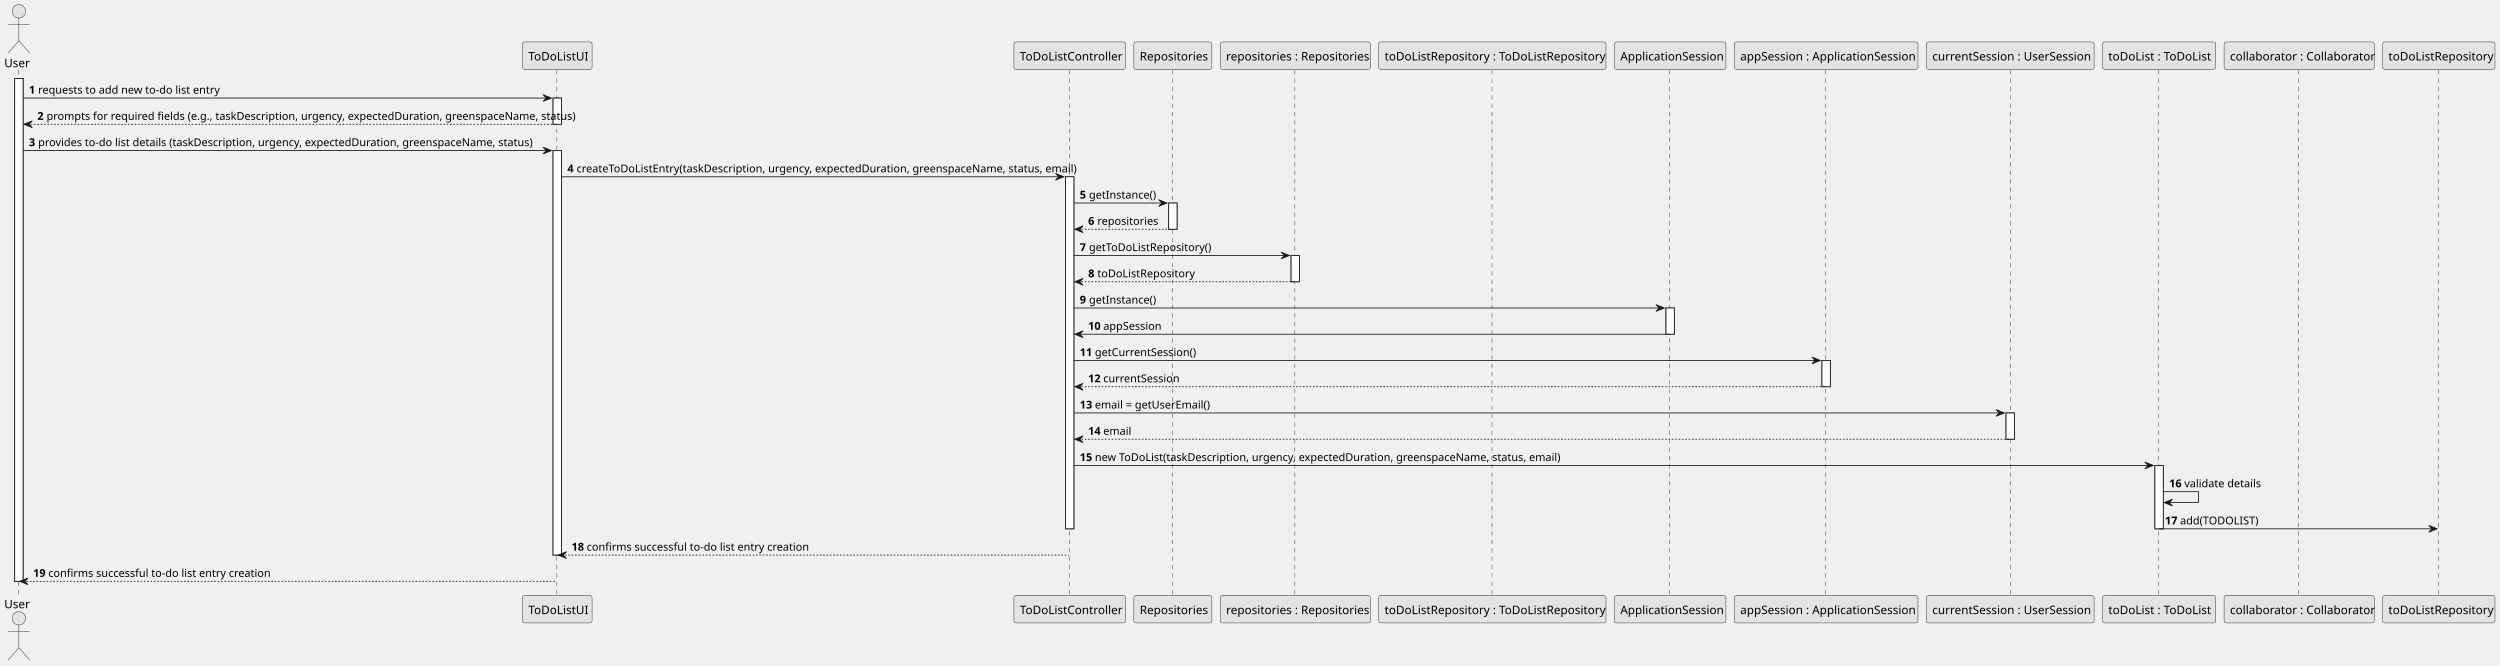
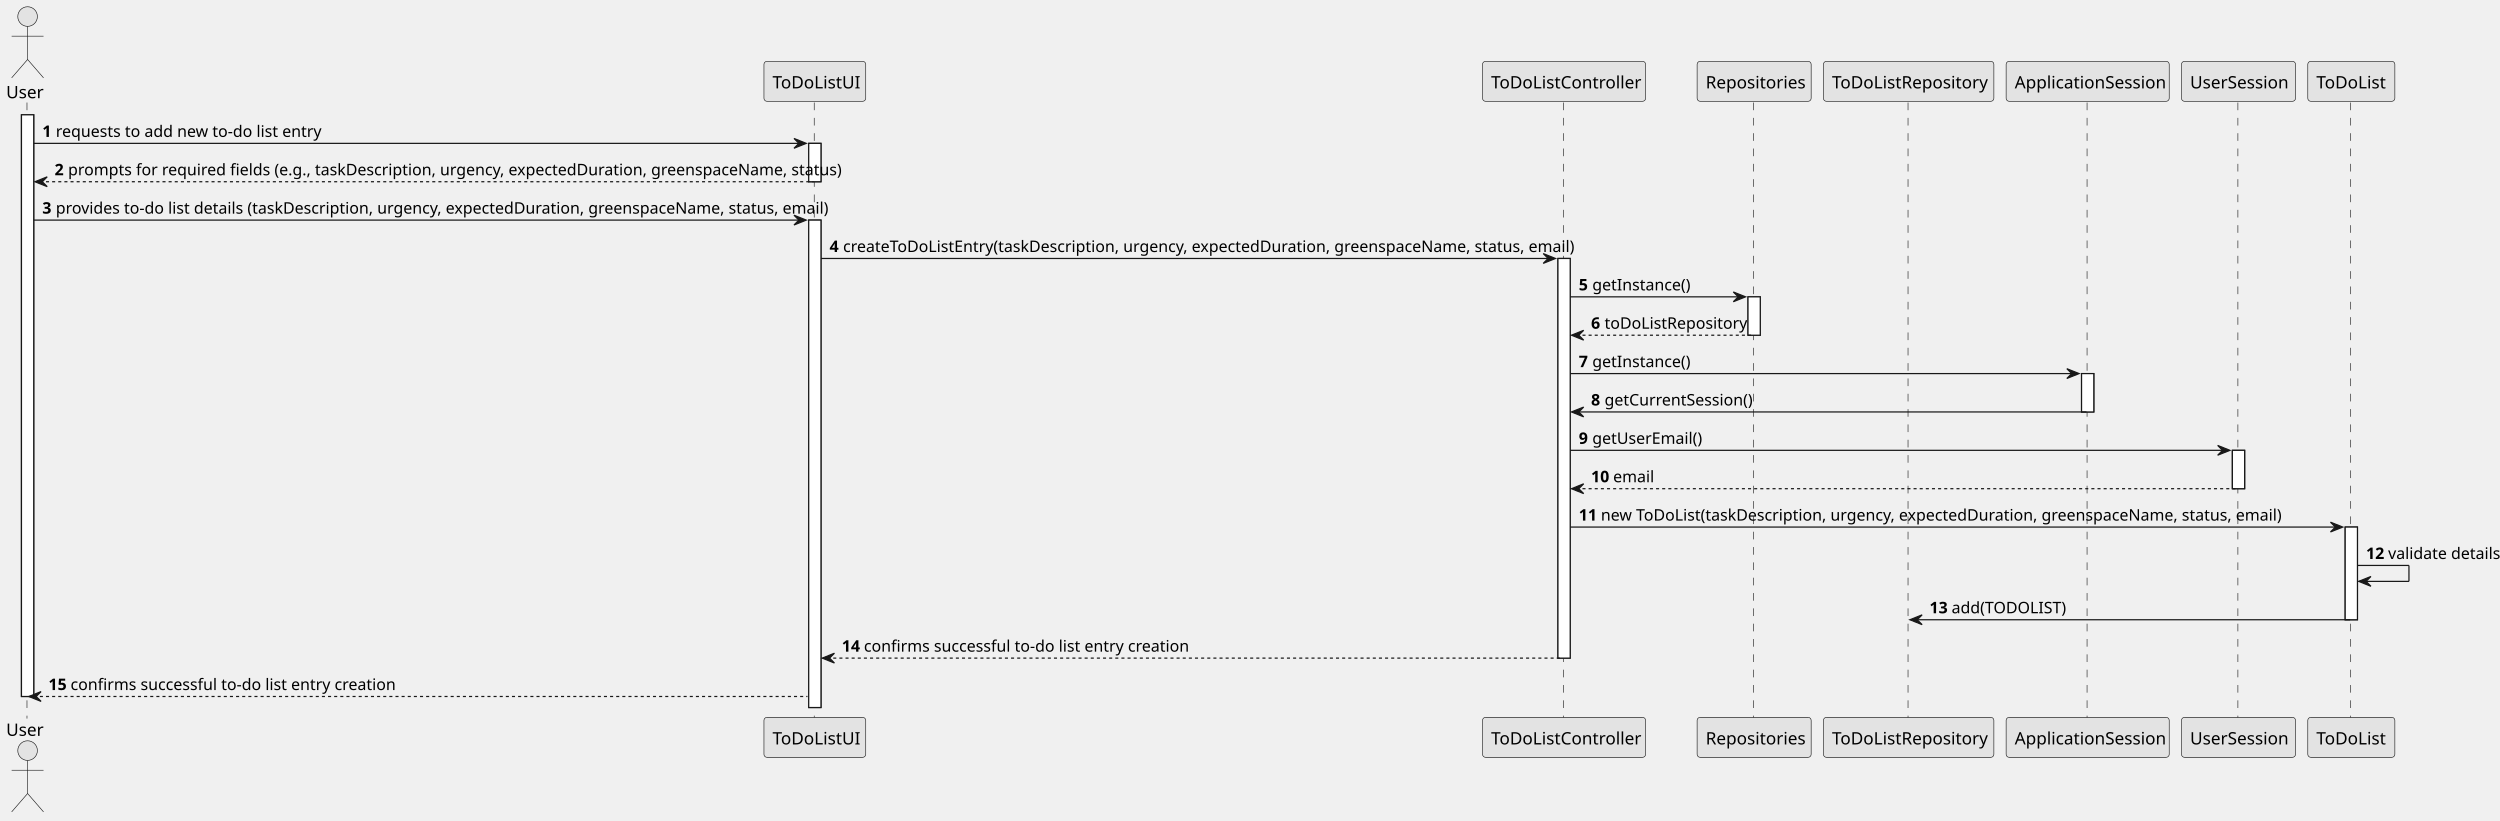
- <svg xmlns="http://www.w3.org/2000/svg" contentStyleType="text/css" height="794px" preserveAspectRatio="none" style="width:2981px;height:794px;background:#FFFFFF;" version="1.1" viewBox="0 0 2981 794" width="2981px" zoomAndPan="magnify">
+ <svg xmlns="http://www.w3.org/2000/svg" contentStyleType="text/css" height="535.2px" preserveAspectRatio="none" style="width:1631px;height:535px;background:#FFFFFF;" version="1.1" viewBox="0 0 1631 535" width="1631.2px" zoomAndPan="magnify">
  <defs />
  <g>
-     <rect fill="#FFFFFF" height="599.529" style="stroke:#181818;stroke-width:1.0;" width="10" x="17.5" y="93.621" />
-     <rect fill="#FFFFFF" height="31.291" style="stroke:#181818;stroke-width:1.0;" width="10" x="659.5" y="116.912" />
-     <rect fill="#FFFFFF" height="482.365" style="stroke:#181818;stroke-width:1.0;" width="10" x="659.5" y="179.494" />
-     <rect fill="#FFFFFF" height="419.783" style="stroke:#181818;stroke-width:1.0;" width="10" x="1270.5" y="210.785" />
-     <rect fill="#FFFFFF" height="31.291" style="stroke:#181818;stroke-width:1.0;" width="10" x="1393.5" y="242.076" />
-     <rect fill="#FFFFFF" height="31.291" style="stroke:#181818;stroke-width:1.0;" width="10" x="1539.5" y="304.658" />
-     <rect fill="#FFFFFF" height="31.291" style="stroke:#181818;stroke-width:1.0;" width="10" x="1986.5" y="367.24" />
-     <rect fill="#FFFFFF" height="31.291" style="stroke:#181818;stroke-width:1.0;" width="10" x="2172.5" y="429.822" />
-     <rect fill="#FFFFFF" height="31.291" style="stroke:#181818;stroke-width:1.0;" width="10" x="2392" y="492.404" />
-     <rect fill="#FFFFFF" height="75.582" style="stroke:#181818;stroke-width:1.0;" width="10" x="2569.5" y="554.986" />
-     <line style="stroke:#181818;stroke-width:0.5;stroke-dasharray:5.0,5.0;" x1="22" x2="22" y1="83.621" y2="711.15" />
-     <line style="stroke:#181818;stroke-width:0.5;stroke-dasharray:5.0,5.0;" x1="664" x2="664" y1="83.621" y2="711.15" />
-     <line style="stroke:#181818;stroke-width:0.5;stroke-dasharray:5.0,5.0;" x1="1275" x2="1275" y1="83.621" y2="711.15" />
-     <line style="stroke:#181818;stroke-width:0.5;stroke-dasharray:5.0,5.0;" x1="1398" x2="1398" y1="83.621" y2="711.15" />
-     <line style="stroke:#181818;stroke-width:0.5;stroke-dasharray:5.0,5.0;" x1="1544" x2="1544" y1="83.621" y2="711.15" />
-     <line style="stroke:#181818;stroke-width:0.5;stroke-dasharray:5.0,5.0;" x1="1779" x2="1779" y1="83.621" y2="711.15" />
-     <line style="stroke:#181818;stroke-width:0.5;stroke-dasharray:5.0,5.0;" x1="1991" x2="1991" y1="83.621" y2="711.15" />
-     <line style="stroke:#181818;stroke-width:0.5;stroke-dasharray:5.0,5.0;" x1="2177" x2="2177" y1="83.621" y2="711.15" />
-     <line style="stroke:#181818;stroke-width:0.5;stroke-dasharray:5.0,5.0;" x1="2397" x2="2397" y1="83.621" y2="711.15" />
-     <line style="stroke:#181818;stroke-width:0.5;stroke-dasharray:5.0,5.0;" x1="2574" x2="2574" y1="83.621" y2="711.15" />
-     <line style="stroke:#181818;stroke-width:0.5;stroke-dasharray:5.0,5.0;" x1="2741" x2="2741" y1="83.621" y2="711.15" />
-     <line style="stroke:#181818;stroke-width:0.5;stroke-dasharray:5.0,5.0;" x1="2908" x2="2908" y1="83.621" y2="711.15" />
-     <text fill="#000000" font-family="sans-serif" font-size="14" lengthAdjust="spacing" textLength="29" x="5" y="80.107">User</text>
-     <ellipse cx="22.5" cy="13.5" fill="#E3E3E3" rx="8" ry="8" style="stroke:#181818;stroke-width:0.5;" />
-     <path d="M22.5,21.5 L22.5,48.5 M9.5,29.5 L35.5,29.5 M22.5,48.5 L9.5,63.5 M22.5,48.5 L35.5,63.5 " fill="none" style="stroke:#181818;stroke-width:0.5;" />
-     <text fill="#000000" font-family="sans-serif" font-size="14" lengthAdjust="spacing" textLength="29" x="5" y="725.258">User</text>
-     <ellipse cx="22.5" cy="737.271" fill="#E3E3E3" rx="8" ry="8" style="stroke:#181818;stroke-width:0.5;" />
-     <path d="M22.5,745.271 L22.5,772.271 M9.5,753.271 L35.5,753.271 M22.5,772.271 L9.5,787.271 M22.5,772.271 L35.5,787.271 " fill="none" style="stroke:#181818;stroke-width:0.5;" />
-     <rect fill="#E3E3E3" height="32.621" rx="2.5" ry="2.5" style="stroke:#181818;stroke-width:0.5;" width="83" x="623" y="50" />
-     <text fill="#000000" font-family="sans-serif" font-size="14" lengthAdjust="spacing" textLength="69" x="630" y="72.107">ToDoListUI</text>
-     <rect fill="#E3E3E3" height="32.621" rx="2.5" ry="2.5" style="stroke:#181818;stroke-width:0.5;" width="83" x="623" y="710.15" />
-     <text fill="#000000" font-family="sans-serif" font-size="14" lengthAdjust="spacing" textLength="69" x="630" y="732.258">ToDoListUI</text>
-     <rect fill="#E3E3E3" height="32.621" rx="2.5" ry="2.5" style="stroke:#181818;stroke-width:0.5;" width="133" x="1209" y="50" />
-     <text fill="#000000" font-family="sans-serif" font-size="14" lengthAdjust="spacing" textLength="119" x="1216" y="72.107">ToDoListController</text>
-     <rect fill="#E3E3E3" height="32.621" rx="2.5" ry="2.5" style="stroke:#181818;stroke-width:0.5;" width="133" x="1209" y="710.15" />
-     <text fill="#000000" font-family="sans-serif" font-size="14" lengthAdjust="spacing" textLength="119" x="1216" y="732.258">ToDoListController</text>
-     <rect fill="#E3E3E3" height="32.621" rx="2.5" ry="2.5" style="stroke:#181818;stroke-width:0.5;" width="93" x="1352" y="50" />
-     <text fill="#000000" font-family="sans-serif" font-size="14" lengthAdjust="spacing" textLength="79" x="1359" y="72.107">Repositories</text>
-     <rect fill="#E3E3E3" height="32.621" rx="2.5" ry="2.5" style="stroke:#181818;stroke-width:0.5;" width="93" x="1352" y="710.15" />
-     <text fill="#000000" font-family="sans-serif" font-size="14" lengthAdjust="spacing" textLength="79" x="1359" y="732.258">Repositories</text>
-     <rect fill="#E3E3E3" height="32.621" rx="2.5" ry="2.5" style="stroke:#181818;stroke-width:0.5;" width="179" x="1455" y="50" />
-     <text fill="#000000" font-family="sans-serif" font-size="14" lengthAdjust="spacing" textLength="165" x="1462" y="72.107">repositories : Repositories</text>
-     <rect fill="#E3E3E3" height="32.621" rx="2.5" ry="2.5" style="stroke:#181818;stroke-width:0.5;" width="179" x="1455" y="710.15" />
-     <text fill="#000000" font-family="sans-serif" font-size="14" lengthAdjust="spacing" textLength="165" x="1462" y="732.258">repositories : Repositories</text>
-     <rect fill="#E3E3E3" height="32.621" rx="2.5" ry="2.5" style="stroke:#181818;stroke-width:0.5;" width="271" x="1644" y="50" />
-     <text fill="#000000" font-family="sans-serif" font-size="14" lengthAdjust="spacing" textLength="257" x="1651" y="72.107">toDoListRepository : ToDoListRepository</text>
-     <rect fill="#E3E3E3" height="32.621" rx="2.5" ry="2.5" style="stroke:#181818;stroke-width:0.5;" width="271" x="1644" y="710.15" />
-     <text fill="#000000" font-family="sans-serif" font-size="14" lengthAdjust="spacing" textLength="257" x="1651" y="732.258">toDoListRepository : ToDoListRepository</text>
-     <rect fill="#E3E3E3" height="32.621" rx="2.5" ry="2.5" style="stroke:#181818;stroke-width:0.5;" width="133" x="1925" y="50" />
-     <text fill="#000000" font-family="sans-serif" font-size="14" lengthAdjust="spacing" textLength="119" x="1932" y="72.107">ApplicationSession</text>
-     <rect fill="#E3E3E3" height="32.621" rx="2.5" ry="2.5" style="stroke:#181818;stroke-width:0.5;" width="133" x="1925" y="710.15" />
-     <text fill="#000000" font-family="sans-serif" font-size="14" lengthAdjust="spacing" textLength="119" x="1932" y="732.258">ApplicationSession</text>
-     <rect fill="#E3E3E3" height="32.621" rx="2.5" ry="2.5" style="stroke:#181818;stroke-width:0.5;" width="219" x="2068" y="50" />
-     <text fill="#000000" font-family="sans-serif" font-size="14" lengthAdjust="spacing" textLength="205" x="2075" y="72.107">appSession : ApplicationSession</text>
-     <rect fill="#E3E3E3" height="32.621" rx="2.5" ry="2.5" style="stroke:#181818;stroke-width:0.5;" width="219" x="2068" y="710.15" />
-     <text fill="#000000" font-family="sans-serif" font-size="14" lengthAdjust="spacing" textLength="205" x="2075" y="732.258">appSession : ApplicationSession</text>
-     <rect fill="#E3E3E3" height="32.621" rx="2.5" ry="2.5" style="stroke:#181818;stroke-width:0.5;" width="200" x="2297" y="50" />
-     <text fill="#000000" font-family="sans-serif" font-size="14" lengthAdjust="spacing" textLength="186" x="2304" y="72.107">currentSession : UserSession</text>
-     <rect fill="#E3E3E3" height="32.621" rx="2.5" ry="2.5" style="stroke:#181818;stroke-width:0.5;" width="200" x="2297" y="710.15" />
-     <text fill="#000000" font-family="sans-serif" font-size="14" lengthAdjust="spacing" textLength="186" x="2304" y="732.258">currentSession : UserSession</text>
-     <rect fill="#E3E3E3" height="32.621" rx="2.5" ry="2.5" style="stroke:#181818;stroke-width:0.5;" width="135" x="2507" y="50" />
-     <text fill="#000000" font-family="sans-serif" font-size="14" lengthAdjust="spacing" textLength="121" x="2514" y="72.107">toDoList : ToDoList</text>
-     <rect fill="#E3E3E3" height="32.621" rx="2.5" ry="2.5" style="stroke:#181818;stroke-width:0.5;" width="135" x="2507" y="710.15" />
-     <text fill="#000000" font-family="sans-serif" font-size="14" lengthAdjust="spacing" textLength="121" x="2514" y="732.258">toDoList : ToDoList</text>
-     <rect fill="#E3E3E3" height="32.621" rx="2.5" ry="2.5" style="stroke:#181818;stroke-width:0.5;" width="179" x="2652" y="50" />
-     <text fill="#000000" font-family="sans-serif" font-size="14" lengthAdjust="spacing" textLength="165" x="2659" y="72.107">collaborator : Collaborator</text>
-     <rect fill="#E3E3E3" height="32.621" rx="2.5" ry="2.5" style="stroke:#181818;stroke-width:0.5;" width="179" x="2652" y="710.15" />
-     <text fill="#000000" font-family="sans-serif" font-size="14" lengthAdjust="spacing" textLength="165" x="2659" y="732.258">collaborator : Collaborator</text>
-     <rect fill="#E3E3E3" height="32.621" rx="2.5" ry="2.5" style="stroke:#181818;stroke-width:0.5;" width="134" x="2841" y="50" />
-     <text fill="#000000" font-family="sans-serif" font-size="14" lengthAdjust="spacing" textLength="120" x="2848" y="72.107">toDoListRepository</text>
-     <rect fill="#E3E3E3" height="32.621" rx="2.5" ry="2.5" style="stroke:#181818;stroke-width:0.5;" width="134" x="2841" y="710.15" />
-     <text fill="#000000" font-family="sans-serif" font-size="14" lengthAdjust="spacing" textLength="120" x="2848" y="732.258">toDoListRepository</text>
-     <rect fill="#FFFFFF" height="599.529" style="stroke:#181818;stroke-width:1.0;" width="10" x="17.5" y="93.621" />
-     <rect fill="#FFFFFF" height="31.291" style="stroke:#181818;stroke-width:1.0;" width="10" x="659.5" y="116.912" />
-     <rect fill="#FFFFFF" height="482.365" style="stroke:#181818;stroke-width:1.0;" width="10" x="659.5" y="179.494" />
-     <rect fill="#FFFFFF" height="419.783" style="stroke:#181818;stroke-width:1.0;" width="10" x="1270.5" y="210.785" />
-     <rect fill="#FFFFFF" height="31.291" style="stroke:#181818;stroke-width:1.0;" width="10" x="1393.5" y="242.076" />
-     <rect fill="#FFFFFF" height="31.291" style="stroke:#181818;stroke-width:1.0;" width="10" x="1539.5" y="304.658" />
-     <rect fill="#FFFFFF" height="31.291" style="stroke:#181818;stroke-width:1.0;" width="10" x="1986.5" y="367.24" />
-     <rect fill="#FFFFFF" height="31.291" style="stroke:#181818;stroke-width:1.0;" width="10" x="2172.5" y="429.822" />
-     <rect fill="#FFFFFF" height="31.291" style="stroke:#181818;stroke-width:1.0;" width="10" x="2392" y="492.404" />
-     <rect fill="#FFFFFF" height="75.582" style="stroke:#181818;stroke-width:1.0;" width="10" x="2569.5" y="554.986" />
-     <polygon fill="#181818" points="647.5,112.912,657.5,116.912,647.5,120.912,651.5,116.912" style="stroke:#181818;stroke-width:1.0;" />
-     <line style="stroke:#181818;stroke-width:1.0;" x1="27.5" x2="653.5" y1="116.912" y2="116.912" />
-     <text fill="#000000" font-family="sans-serif" font-size="13" font-weight="bold" lengthAdjust="spacing" textLength="7" x="34.5" y="111.649">1</text>
-     <text fill="#000000" font-family="sans-serif" font-size="13" lengthAdjust="spacing" textLength="204" x="45.5" y="111.649">requests to add new to-do list entry</text>
-     <polygon fill="#181818" points="38.5,144.203,28.5,148.203,38.5,152.203,34.5,148.203" style="stroke:#181818;stroke-width:1.0;" />
-     <line style="stroke:#181818;stroke-width:1.0;stroke-dasharray:2.0,2.0;" x1="32.5" x2="663.5" y1="148.203" y2="148.203" />
-     <text fill="#000000" font-family="sans-serif" font-size="13" font-weight="bold" lengthAdjust="spacing" textLength="7" x="44.5" y="142.94">2</text>
-     <text fill="#000000" font-family="sans-serif" font-size="13" lengthAdjust="spacing" textLength="597" x="55.5" y="142.94">prompts for required fields (e.g., taskDescription, urgency, expectedDuration, greenspaceName, status)</text>
-     <polygon fill="#181818" points="647.5,175.494,657.5,179.494,647.5,183.494,651.5,179.494" style="stroke:#181818;stroke-width:1.0;" />
-     <line style="stroke:#181818;stroke-width:1.0;" x1="27.5" x2="653.5" y1="179.494" y2="179.494" />
-     <text fill="#000000" font-family="sans-serif" font-size="13" font-weight="bold" lengthAdjust="spacing" textLength="7" x="34.5" y="174.231">3</text>
-     <text fill="#000000" font-family="sans-serif" font-size="13" lengthAdjust="spacing" textLength="561" x="45.5" y="174.231">provides to-do list details (taskDescription, urgency, expectedDuration, greenspaceName, status)</text>
-     <polygon fill="#181818" points="1258.5,206.785,1268.5,210.785,1258.5,214.785,1262.5,210.785" style="stroke:#181818;stroke-width:1.0;" />
-     <line style="stroke:#181818;stroke-width:1.0;" x1="669.5" x2="1264.5" y1="210.785" y2="210.785" />
-     <text fill="#000000" font-family="sans-serif" font-size="13" font-weight="bold" lengthAdjust="spacing" textLength="7" x="676.5" y="205.523">4</text>
-     <text fill="#000000" font-family="sans-serif" font-size="13" lengthAdjust="spacing" textLength="571" x="687.5" y="205.523">createToDoListEntry(taskDescription, urgency, expectedDuration, greenspaceName, status, email)</text>
-     <polygon fill="#181818" points="1381.5,238.076,1391.5,242.076,1381.5,246.076,1385.5,242.076" style="stroke:#181818;stroke-width:1.0;" />
-     <line style="stroke:#181818;stroke-width:1.0;" x1="1280.5" x2="1387.5" y1="242.076" y2="242.076" />
-     <text fill="#000000" font-family="sans-serif" font-size="13" font-weight="bold" lengthAdjust="spacing" textLength="7" x="1287.5" y="236.814">5</text>
-     <text fill="#000000" font-family="sans-serif" font-size="13" lengthAdjust="spacing" textLength="75" x="1298.5" y="236.814">getInstance()</text>
-     <polygon fill="#181818" points="1291.5,269.367,1281.5,273.367,1291.5,277.367,1287.5,273.367" style="stroke:#181818;stroke-width:1.0;" />
-     <line style="stroke:#181818;stroke-width:1.0;stroke-dasharray:2.0,2.0;" x1="1285.5" x2="1397.5" y1="273.367" y2="273.367" />
-     <text fill="#000000" font-family="sans-serif" font-size="13" font-weight="bold" lengthAdjust="spacing" textLength="7" x="1297.5" y="268.104">6</text>
-     <text fill="#000000" font-family="sans-serif" font-size="13" lengthAdjust="spacing" textLength="67" x="1308.5" y="268.104">repositories</text>
-     <polygon fill="#181818" points="1527.5,300.658,1537.5,304.658,1527.5,308.658,1531.5,304.658" style="stroke:#181818;stroke-width:1.0;" />
-     <line style="stroke:#181818;stroke-width:1.0;" x1="1280.5" x2="1533.5" y1="304.658" y2="304.658" />
-     <text fill="#000000" font-family="sans-serif" font-size="13" font-weight="bold" lengthAdjust="spacing" textLength="7" x="1287.5" y="299.396">7</text>
-     <text fill="#000000" font-family="sans-serif" font-size="13" lengthAdjust="spacing" textLength="139" x="1298.5" y="299.396">getToDoListRepository()</text>
-     <polygon fill="#181818" points="1291.5,331.949,1281.5,335.949,1291.5,339.949,1287.5,335.949" style="stroke:#181818;stroke-width:1.0;" />
-     <line style="stroke:#181818;stroke-width:1.0;stroke-dasharray:2.0,2.0;" x1="1285.5" x2="1543.5" y1="335.949" y2="335.949" />
-     <text fill="#000000" font-family="sans-serif" font-size="13" font-weight="bold" lengthAdjust="spacing" textLength="7" x="1297.5" y="330.687">8</text>
-     <text fill="#000000" font-family="sans-serif" font-size="13" lengthAdjust="spacing" textLength="110" x="1308.5" y="330.687">toDoListRepository</text>
-     <polygon fill="#181818" points="1974.5,363.24,1984.5,367.24,1974.5,371.24,1978.5,367.24" style="stroke:#181818;stroke-width:1.0;" />
-     <line style="stroke:#181818;stroke-width:1.0;" x1="1280.5" x2="1980.5" y1="367.24" y2="367.24" />
-     <text fill="#000000" font-family="sans-serif" font-size="13" font-weight="bold" lengthAdjust="spacing" textLength="7" x="1287.5" y="361.978">9</text>
-     <text fill="#000000" font-family="sans-serif" font-size="13" lengthAdjust="spacing" textLength="75" x="1298.5" y="361.978">getInstance()</text>
-     <polygon fill="#181818" points="1291.5,394.531,1281.5,398.531,1291.5,402.531,1287.5,398.531" style="stroke:#181818;stroke-width:1.0;" />
-     <line style="stroke:#181818;stroke-width:1.0;" x1="1285.5" x2="1990.5" y1="398.531" y2="398.531" />
-     <text fill="#000000" font-family="sans-serif" font-size="13" font-weight="bold" lengthAdjust="spacing" textLength="14" x="1297.5" y="393.269">10</text>
-     <text fill="#000000" font-family="sans-serif" font-size="13" lengthAdjust="spacing" textLength="68" x="1315.5" y="393.269">appSession</text>
-     <polygon fill="#181818" points="2160.5,425.822,2170.5,429.822,2160.5,433.822,2164.5,429.822" style="stroke:#181818;stroke-width:1.0;" />
-     <line style="stroke:#181818;stroke-width:1.0;" x1="1280.5" x2="2166.5" y1="429.822" y2="429.822" />
-     <text fill="#000000" font-family="sans-serif" font-size="13" font-weight="bold" lengthAdjust="spacing" textLength="14" x="1287.5" y="424.56">11</text>
-     <text fill="#000000" font-family="sans-serif" font-size="13" lengthAdjust="spacing" textLength="115" x="1305.5" y="424.56">getCurrentSession()</text>
-     <polygon fill="#181818" points="1291.5,457.113,1281.5,461.113,1291.5,465.113,1287.5,461.113" style="stroke:#181818;stroke-width:1.0;" />
-     <line style="stroke:#181818;stroke-width:1.0;stroke-dasharray:2.0,2.0;" x1="1285.5" x2="2176.5" y1="461.113" y2="461.113" />
-     <text fill="#000000" font-family="sans-serif" font-size="13" font-weight="bold" lengthAdjust="spacing" textLength="14" x="1297.5" y="455.851">12</text>
-     <text fill="#000000" font-family="sans-serif" font-size="13" lengthAdjust="spacing" textLength="87" x="1315.5" y="455.851">currentSession</text>
-     <polygon fill="#181818" points="2380,488.404,2390,492.404,2380,496.404,2384,492.404" style="stroke:#181818;stroke-width:1.0;" />
-     <line style="stroke:#181818;stroke-width:1.0;" x1="1280.5" x2="2386" y1="492.404" y2="492.404" />
-     <text fill="#000000" font-family="sans-serif" font-size="13" font-weight="bold" lengthAdjust="spacing" textLength="14" x="1287.5" y="487.142">13</text>
-     <text fill="#000000" font-family="sans-serif" font-size="13" lengthAdjust="spacing" textLength="133" x="1305.5" y="487.142">email = getUserEmail()</text>
-     <polygon fill="#181818" points="1291.5,519.695,1281.5,523.695,1291.5,527.695,1287.5,523.695" style="stroke:#181818;stroke-width:1.0;" />
-     <line style="stroke:#181818;stroke-width:1.0;stroke-dasharray:2.0,2.0;" x1="1285.5" x2="2396" y1="523.695" y2="523.695" />
-     <text fill="#000000" font-family="sans-serif" font-size="13" font-weight="bold" lengthAdjust="spacing" textLength="14" x="1297.5" y="518.433">14</text>
-     <text fill="#000000" font-family="sans-serif" font-size="13" lengthAdjust="spacing" textLength="31" x="1315.5" y="518.433">email</text>
-     <polygon fill="#181818" points="2557.5,550.986,2567.5,554.986,2557.5,558.986,2561.5,554.986" style="stroke:#181818;stroke-width:1.0;" />
-     <line style="stroke:#181818;stroke-width:1.0;" x1="1280.5" x2="2563.5" y1="554.986" y2="554.986" />
-     <text fill="#000000" font-family="sans-serif" font-size="13" font-weight="bold" lengthAdjust="spacing" textLength="14" x="1287.5" y="549.724">15</text>
-     <text fill="#000000" font-family="sans-serif" font-size="13" lengthAdjust="spacing" textLength="531" x="1305.5" y="549.724">new ToDoList(taskDescription, urgency, expectedDuration, greenspaceName, status, email)</text>
-     <line style="stroke:#181818;stroke-width:1.0;" x1="2579.5" x2="2621.5" y1="586.277" y2="586.277" />
-     <line style="stroke:#181818;stroke-width:1.0;" x1="2621.5" x2="2621.5" y1="586.277" y2="599.277" />
-     <line style="stroke:#181818;stroke-width:1.0;" x1="2580.5" x2="2621.5" y1="599.277" y2="599.277" />
-     <polygon fill="#181818" points="2590.5,595.277,2580.5,599.277,2590.5,603.277,2586.5,599.277" style="stroke:#181818;stroke-width:1.0;" />
-     <text fill="#000000" font-family="sans-serif" font-size="13" font-weight="bold" lengthAdjust="spacing" textLength="14" x="2586.5" y="581.015">16</text>
-     <text fill="#000000" font-family="sans-serif" font-size="13" lengthAdjust="spacing" textLength="85" x="2604.5" y="581.015">validate details</text>
-     <polygon fill="#181818" points="2896,626.568,2906,630.568,2896,634.568,2900,630.568" style="stroke:#181818;stroke-width:1.0;" />
-     <line style="stroke:#181818;stroke-width:1.0;" x1="2574.5" x2="2902" y1="630.568" y2="630.568" />
-     <text fill="#000000" font-family="sans-serif" font-size="13" font-weight="bold" lengthAdjust="spacing" textLength="14" x="2581.5" y="625.306">17</text>
-     <text fill="#000000" font-family="sans-serif" font-size="13" lengthAdjust="spacing" textLength="91" x="2599.5" y="625.306">add(TODOLIST)</text>
-     <polygon fill="#181818" points="675.5,657.859,665.5,661.859,675.5,665.859,671.5,661.859" style="stroke:#181818;stroke-width:1.0;" />
-     <line style="stroke:#181818;stroke-width:1.0;stroke-dasharray:2.0,2.0;" x1="669.5" x2="1274.5" y1="661.859" y2="661.859" />
-     <text fill="#000000" font-family="sans-serif" font-size="13" font-weight="bold" lengthAdjust="spacing" textLength="14" x="681.5" y="656.597">18</text>
-     <text fill="#000000" font-family="sans-serif" font-size="13" lengthAdjust="spacing" textLength="252" x="699.5" y="656.597">confirms successful to-do list entry creation</text>
-     <polygon fill="#181818" points="33.5,689.15,23.5,693.15,33.5,697.15,29.5,693.15" style="stroke:#181818;stroke-width:1.0;" />
-     <line style="stroke:#181818;stroke-width:1.0;stroke-dasharray:2.0,2.0;" x1="27.5" x2="663.5" y1="693.15" y2="693.15" />
-     <text fill="#000000" font-family="sans-serif" font-size="13" font-weight="bold" lengthAdjust="spacing" textLength="14" x="39.5" y="687.888">19</text>
-     <text fill="#000000" font-family="sans-serif" font-size="13" lengthAdjust="spacing" textLength="252" x="57.5" y="687.888">confirms successful to-do list entry creation</text>
+     <rect fill="#FFFFFF" height="379.492" style="stroke:#181818;stroke-width:0.8;" width="8" x="14" y="74.897" />
+     <rect fill="#FFFFFF" height="25.033" style="stroke:#181818;stroke-width:0.8;" width="8" x="527.6" y="93.53" />
+     <rect fill="#FFFFFF" height="317.994" style="stroke:#181818;stroke-width:0.8;" width="8" x="527.6" y="143.595" />
+     <rect fill="#FFFFFF" height="260.728" style="stroke:#181818;stroke-width:0.8;" width="8" x="1016.4" y="168.628" />
+     <rect fill="#FFFFFF" height="25.033" style="stroke:#181818;stroke-width:0.8;" width="8" x="1140.4" y="193.661" />
+     <rect fill="#FFFFFF" height="25.033" style="stroke:#181818;stroke-width:0.8;" width="8" x="1358" y="243.727" />
+     <rect fill="#FFFFFF" height="25.033" style="stroke:#181818;stroke-width:0.8;" width="8" x="1456.4" y="293.792" />
+     <rect fill="#FFFFFF" height="60.466" style="stroke:#181818;stroke-width:0.8;" width="8" x="1530" y="343.858" />
+     <line style="stroke:#181818;stroke-width:0.4;stroke-dasharray:5.0,5.0;" x1="17.6" x2="17.6" y1="66.897" y2="468.789" />
+     <line style="stroke:#181818;stroke-width:0.4;stroke-dasharray:5.0,5.0;" x1="531.2" x2="531.2" y1="66.897" y2="468.789" />
+     <line style="stroke:#181818;stroke-width:0.4;stroke-dasharray:5.0,5.0;" x1="1020" x2="1020" y1="66.897" y2="468.789" />
+     <line style="stroke:#181818;stroke-width:0.4;stroke-dasharray:5.0,5.0;" x1="1144" x2="1144" y1="66.897" y2="468.789" />
+     <line style="stroke:#181818;stroke-width:0.4;stroke-dasharray:5.0,5.0;" x1="1244.8" x2="1244.8" y1="66.897" y2="468.789" />
+     <line style="stroke:#181818;stroke-width:0.4;stroke-dasharray:5.0,5.0;" x1="1361.6" x2="1361.6" y1="66.897" y2="468.789" />
+     <line style="stroke:#181818;stroke-width:0.4;stroke-dasharray:5.0,5.0;" x1="1460" x2="1460" y1="66.897" y2="468.789" />
+     <line style="stroke:#181818;stroke-width:0.4;stroke-dasharray:5.0,5.0;" x1="1533.6" x2="1533.6" y1="66.897" y2="468.789" />
+     <text fill="#000000" font-family="sans-serif" font-size="11.2" lengthAdjust="spacing" textLength="23.2" x="4" y="64.086">User</text>
+     <ellipse cx="18" cy="10.8" fill="#E3E3E3" rx="6.4" ry="6.4" style="stroke:#181818;stroke-width:0.4;" />
+     <path d="M18,17.2 L18,38.8 M7.6,23.6 L28.4,23.6 M18,38.8 L7.6,50.8 M18,38.8 L28.4,50.8 " fill="none" style="stroke:#181818;stroke-width:0.4;" />
+     <text fill="#000000" font-family="sans-serif" font-size="11.2" lengthAdjust="spacing" textLength="23.2" x="4" y="480.075">User</text>
+     <ellipse cx="18" cy="489.686" fill="#E3E3E3" rx="6.4" ry="6.4" style="stroke:#181818;stroke-width:0.4;" />
+     <path d="M18,496.086 L18,517.686 M7.6,502.486 L28.4,502.486 M18,517.686 L7.6,529.686 M18,517.686 L28.4,529.686 " fill="none" style="stroke:#181818;stroke-width:0.4;" />
+     <rect fill="#E3E3E3" height="26.097" rx="2" ry="2" style="stroke:#181818;stroke-width:0.4;" width="66.4" x="498.4" y="40" />
+     <text fill="#000000" font-family="sans-serif" font-size="11.2" lengthAdjust="spacing" textLength="55.2" x="504" y="57.686">ToDoListUI</text>
+     <rect fill="#E3E3E3" height="26.097" rx="2" ry="2" style="stroke:#181818;stroke-width:0.4;" width="66.4" x="498.4" y="467.989" />
+     <text fill="#000000" font-family="sans-serif" font-size="11.2" lengthAdjust="spacing" textLength="55.2" x="504" y="485.675">ToDoListUI</text>
+     <rect fill="#E3E3E3" height="26.097" rx="2" ry="2" style="stroke:#181818;stroke-width:0.4;" width="106.4" x="967.2" y="40" />
+     <text fill="#000000" font-family="sans-serif" font-size="11.2" lengthAdjust="spacing" textLength="95.2" x="972.8" y="57.686">ToDoListController</text>
+     <rect fill="#E3E3E3" height="26.097" rx="2" ry="2" style="stroke:#181818;stroke-width:0.4;" width="106.4" x="967.2" y="467.989" />
+     <text fill="#000000" font-family="sans-serif" font-size="11.2" lengthAdjust="spacing" textLength="95.2" x="972.8" y="485.675">ToDoListController</text>
+     <rect fill="#E3E3E3" height="26.097" rx="2" ry="2" style="stroke:#181818;stroke-width:0.4;" width="74.4" x="1107.2" y="40" />
+     <text fill="#000000" font-family="sans-serif" font-size="11.2" lengthAdjust="spacing" textLength="63.2" x="1112.8" y="57.686">Repositories</text>
+     <rect fill="#E3E3E3" height="26.097" rx="2" ry="2" style="stroke:#181818;stroke-width:0.4;" width="74.4" x="1107.2" y="467.989" />
+     <text fill="#000000" font-family="sans-serif" font-size="11.2" lengthAdjust="spacing" textLength="63.2" x="1112.8" y="485.675">Repositories</text>
+     <rect fill="#E3E3E3" height="26.097" rx="2" ry="2" style="stroke:#181818;stroke-width:0.4;" width="111.2" x="1189.6" y="40" />
+     <text fill="#000000" font-family="sans-serif" font-size="11.2" lengthAdjust="spacing" textLength="100" x="1195.2" y="57.686">ToDoListRepository</text>
+     <rect fill="#E3E3E3" height="26.097" rx="2" ry="2" style="stroke:#181818;stroke-width:0.4;" width="111.2" x="1189.6" y="467.989" />
+     <text fill="#000000" font-family="sans-serif" font-size="11.2" lengthAdjust="spacing" textLength="100" x="1195.2" y="485.675">ToDoListRepository</text>
+     <rect fill="#E3E3E3" height="26.097" rx="2" ry="2" style="stroke:#181818;stroke-width:0.4;" width="106.4" x="1308.8" y="40" />
+     <text fill="#000000" font-family="sans-serif" font-size="11.2" lengthAdjust="spacing" textLength="95.2" x="1314.4" y="57.686">ApplicationSession</text>
+     <rect fill="#E3E3E3" height="26.097" rx="2" ry="2" style="stroke:#181818;stroke-width:0.4;" width="106.4" x="1308.8" y="467.989" />
+     <text fill="#000000" font-family="sans-serif" font-size="11.2" lengthAdjust="spacing" textLength="95.2" x="1314.4" y="485.675">ApplicationSession</text>
+     <rect fill="#E3E3E3" height="26.097" rx="2" ry="2" style="stroke:#181818;stroke-width:0.4;" width="74.4" x="1423.2" y="40" />
+     <text fill="#000000" font-family="sans-serif" font-size="11.2" lengthAdjust="spacing" textLength="63.2" x="1428.8" y="57.686">UserSession</text>
+     <rect fill="#E3E3E3" height="26.097" rx="2" ry="2" style="stroke:#181818;stroke-width:0.4;" width="74.4" x="1423.2" y="467.989" />
+     <text fill="#000000" font-family="sans-serif" font-size="11.2" lengthAdjust="spacing" textLength="63.2" x="1428.8" y="485.675">UserSession</text>
+     <rect fill="#E3E3E3" height="26.097" rx="2" ry="2" style="stroke:#181818;stroke-width:0.4;" width="56.8" x="1505.6" y="40" />
+     <text fill="#000000" font-family="sans-serif" font-size="11.2" lengthAdjust="spacing" textLength="45.6" x="1511.2" y="57.686">ToDoList</text>
+     <rect fill="#E3E3E3" height="26.097" rx="2" ry="2" style="stroke:#181818;stroke-width:0.4;" width="56.8" x="1505.6" y="467.989" />
+     <text fill="#000000" font-family="sans-serif" font-size="11.2" lengthAdjust="spacing" textLength="45.6" x="1511.2" y="485.675">ToDoList</text>
+     <rect fill="#FFFFFF" height="379.492" style="stroke:#181818;stroke-width:0.8;" width="8" x="14" y="74.897" />
+     <rect fill="#FFFFFF" height="25.033" style="stroke:#181818;stroke-width:0.8;" width="8" x="527.6" y="93.53" />
+     <rect fill="#FFFFFF" height="317.994" style="stroke:#181818;stroke-width:0.8;" width="8" x="527.6" y="143.595" />
+     <rect fill="#FFFFFF" height="260.728" style="stroke:#181818;stroke-width:0.8;" width="8" x="1016.4" y="168.628" />
+     <rect fill="#FFFFFF" height="25.033" style="stroke:#181818;stroke-width:0.8;" width="8" x="1140.4" y="193.661" />
+     <rect fill="#FFFFFF" height="25.033" style="stroke:#181818;stroke-width:0.8;" width="8" x="1358" y="243.727" />
+     <rect fill="#FFFFFF" height="25.033" style="stroke:#181818;stroke-width:0.8;" width="8" x="1456.4" y="293.792" />
+     <rect fill="#FFFFFF" height="60.466" style="stroke:#181818;stroke-width:0.8;" width="8" x="1530" y="343.858" />
+     <polygon fill="#181818" points="518,90.33,526,93.53,518,96.73,521.2,93.53" style="stroke:#181818;stroke-width:0.8;" />
+     <line style="stroke:#181818;stroke-width:0.8;" x1="22" x2="522.8" y1="93.53" y2="93.53" />
+     <text fill="#000000" font-family="sans-serif" font-size="10.4" font-weight="bold" lengthAdjust="spacing" textLength="5.6" x="27.6" y="89.32">1</text>
+     <text fill="#000000" font-family="sans-serif" font-size="10.4" lengthAdjust="spacing" textLength="163.2" x="36.4" y="89.32">requests to add new to-do list entry</text>
+     <polygon fill="#181818" points="30.8,115.362,22.8,118.562,30.8,121.763,27.6,118.562" style="stroke:#181818;stroke-width:0.8;" />
+     <line style="stroke:#181818;stroke-width:0.8;stroke-dasharray:2.0,2.0;" x1="26" x2="530.8" y1="118.562" y2="118.562" />
+     <text fill="#000000" font-family="sans-serif" font-size="10.4" font-weight="bold" lengthAdjust="spacing" textLength="5.6" x="35.6" y="114.352">2</text>
+     <text fill="#000000" font-family="sans-serif" font-size="10.4" lengthAdjust="spacing" textLength="477.6" x="44.4" y="114.352">prompts for required fields (e.g., taskDescription, urgency, expectedDuration, greenspaceName, status)</text>
+     <polygon fill="#181818" points="518,140.395,526,143.595,518,146.795,521.2,143.595" style="stroke:#181818;stroke-width:0.8;" />
+     <line style="stroke:#181818;stroke-width:0.8;" x1="22" x2="522.8" y1="143.595" y2="143.595" />
+     <text fill="#000000" font-family="sans-serif" font-size="10.4" font-weight="bold" lengthAdjust="spacing" textLength="5.6" x="27.6" y="139.385">3</text>
+     <text fill="#000000" font-family="sans-serif" font-size="10.4" lengthAdjust="spacing" textLength="480" x="36.4" y="139.385">provides to-do list details (taskDescription, urgency, expectedDuration, greenspaceName, status, email)</text>
+     <polygon fill="#181818" points="1006.8,165.428,1014.8,168.628,1006.8,171.828,1010,168.628" style="stroke:#181818;stroke-width:0.8;" />
+     <line style="stroke:#181818;stroke-width:0.8;" x1="535.6" x2="1011.6" y1="168.628" y2="168.628" />
+     <text fill="#000000" font-family="sans-serif" font-size="10.4" font-weight="bold" lengthAdjust="spacing" textLength="5.6" x="541.2" y="164.418">4</text>
+     <text fill="#000000" font-family="sans-serif" font-size="10.4" lengthAdjust="spacing" textLength="456.8" x="550" y="164.418">createToDoListEntry(taskDescription, urgency, expectedDuration, greenspaceName, status, email)</text>
+     <polygon fill="#181818" points="1130.8,190.461,1138.8,193.661,1130.8,196.861,1134,193.661" style="stroke:#181818;stroke-width:0.8;" />
+     <line style="stroke:#181818;stroke-width:0.8;" x1="1024.4" x2="1135.6" y1="193.661" y2="193.661" />
+     <text fill="#000000" font-family="sans-serif" font-size="10.4" font-weight="bold" lengthAdjust="spacing" textLength="5.6" x="1030" y="189.451">5</text>
+     <text fill="#000000" font-family="sans-serif" font-size="10.4" lengthAdjust="spacing" textLength="60" x="1038.8" y="189.451">getInstance()</text>
+     <polygon fill="#181818" points="1033.2,215.494,1025.2,218.694,1033.2,221.894,1030,218.694" style="stroke:#181818;stroke-width:0.8;" />
+     <line style="stroke:#181818;stroke-width:0.8;stroke-dasharray:2.0,2.0;" x1="1028.4" x2="1143.6" y1="218.694" y2="218.694" />
+     <text fill="#000000" font-family="sans-serif" font-size="10.4" font-weight="bold" lengthAdjust="spacing" textLength="5.6" x="1038" y="214.484">6</text>
+     <text fill="#000000" font-family="sans-serif" font-size="10.4" lengthAdjust="spacing" textLength="88" x="1046.8" y="214.484">toDoListRepository</text>
+     <polygon fill="#181818" points="1348.4,240.527,1356.4,243.727,1348.4,246.927,1351.6,243.727" style="stroke:#181818;stroke-width:0.8;" />
+     <line style="stroke:#181818;stroke-width:0.8;" x1="1024.4" x2="1353.2" y1="243.727" y2="243.727" />
+     <text fill="#000000" font-family="sans-serif" font-size="10.4" font-weight="bold" lengthAdjust="spacing" textLength="5.6" x="1030" y="239.516">7</text>
+     <text fill="#000000" font-family="sans-serif" font-size="10.4" lengthAdjust="spacing" textLength="60" x="1038.8" y="239.516">getInstance()</text>
+     <polygon fill="#181818" points="1033.2,265.559,1025.2,268.759,1033.2,271.959,1030,268.759" style="stroke:#181818;stroke-width:0.8;" />
+     <line style="stroke:#181818;stroke-width:0.8;" x1="1028.4" x2="1361.2" y1="268.759" y2="268.759" />
+     <text fill="#000000" font-family="sans-serif" font-size="10.4" font-weight="bold" lengthAdjust="spacing" textLength="5.6" x="1038" y="264.549">8</text>
+     <text fill="#000000" font-family="sans-serif" font-size="10.4" lengthAdjust="spacing" textLength="92" x="1046.8" y="264.549">getCurrentSession()</text>
+     <polygon fill="#181818" points="1446.8,290.592,1454.8,293.792,1446.8,296.992,1450,293.792" style="stroke:#181818;stroke-width:0.8;" />
+     <line style="stroke:#181818;stroke-width:0.8;" x1="1024.4" x2="1451.6" y1="293.792" y2="293.792" />
+     <text fill="#000000" font-family="sans-serif" font-size="10.4" font-weight="bold" lengthAdjust="spacing" textLength="5.6" x="1030" y="289.582">9</text>
+     <text fill="#000000" font-family="sans-serif" font-size="10.4" lengthAdjust="spacing" textLength="68.8" x="1038.8" y="289.582">getUserEmail()</text>
+     <polygon fill="#181818" points="1033.2,315.625,1025.2,318.825,1033.2,322.025,1030,318.825" style="stroke:#181818;stroke-width:0.8;" />
+     <line style="stroke:#181818;stroke-width:0.8;stroke-dasharray:2.0,2.0;" x1="1028.4" x2="1459.6" y1="318.825" y2="318.825" />
+     <text fill="#000000" font-family="sans-serif" font-size="10.4" font-weight="bold" lengthAdjust="spacing" textLength="11.2" x="1038" y="314.615">10</text>
+     <text fill="#000000" font-family="sans-serif" font-size="10.4" lengthAdjust="spacing" textLength="24.8" x="1052.4" y="314.615">email</text>
+     <polygon fill="#181818" points="1520.4,340.658,1528.4,343.858,1520.4,347.058,1523.6,343.858" style="stroke:#181818;stroke-width:0.8;" />
+     <line style="stroke:#181818;stroke-width:0.8;" x1="1024.4" x2="1525.2" y1="343.858" y2="343.858" />
+     <text fill="#000000" font-family="sans-serif" font-size="10.4" font-weight="bold" lengthAdjust="spacing" textLength="11.2" x="1030" y="339.648">11</text>
+     <text fill="#000000" font-family="sans-serif" font-size="10.4" lengthAdjust="spacing" textLength="424.8" x="1044.4" y="339.648">new ToDoList(taskDescription, urgency, expectedDuration, greenspaceName, status, email)</text>
+     <line style="stroke:#181818;stroke-width:0.8;" x1="1538" x2="1571.6" y1="368.891" y2="368.891" />
+     <line style="stroke:#181818;stroke-width:0.8;" x1="1571.6" x2="1571.6" y1="368.891" y2="379.291" />
+     <line style="stroke:#181818;stroke-width:0.8;" x1="1538.8" x2="1571.6" y1="379.291" y2="379.291" />
+     <polygon fill="#181818" points="1546.8,376.091,1538.8,379.291,1546.8,382.491,1543.6,379.291" style="stroke:#181818;stroke-width:0.8;" />
+     <text fill="#000000" font-family="sans-serif" font-size="10.4" font-weight="bold" lengthAdjust="spacing" textLength="11.2" x="1543.6" y="364.68">12</text>
+     <text fill="#000000" font-family="sans-serif" font-size="10.4" lengthAdjust="spacing" textLength="68" x="1558" y="364.68">validate details</text>
+     <polygon fill="#181818" points="1254,401.123,1246,404.323,1254,407.523,1250.8,404.323" style="stroke:#181818;stroke-width:0.8;" />
+     <line style="stroke:#181818;stroke-width:0.8;" x1="1249.2" x2="1533.2" y1="404.323" y2="404.323" />
+     <text fill="#000000" font-family="sans-serif" font-size="10.4" font-weight="bold" lengthAdjust="spacing" textLength="11.2" x="1258.8" y="400.113">13</text>
+     <text fill="#000000" font-family="sans-serif" font-size="10.4" lengthAdjust="spacing" textLength="72.8" x="1273.2" y="400.113">add(TODOLIST)</text>
+     <polygon fill="#181818" points="544.4,426.156,536.4,429.356,544.4,432.556,541.2,429.356" style="stroke:#181818;stroke-width:0.8;" />
+     <line style="stroke:#181818;stroke-width:0.8;stroke-dasharray:2.0,2.0;" x1="539.6" x2="1019.6" y1="429.356" y2="429.356" />
+     <text fill="#000000" font-family="sans-serif" font-size="10.4" font-weight="bold" lengthAdjust="spacing" textLength="11.2" x="549.2" y="425.146">14</text>
+     <text fill="#000000" font-family="sans-serif" font-size="10.4" lengthAdjust="spacing" textLength="201.6" x="563.6" y="425.146">confirms successful to-do list entry creation</text>
+     <polygon fill="#181818" points="26.8,451.189,18.8,454.389,26.8,457.589,23.6,454.389" style="stroke:#181818;stroke-width:0.8;" />
+     <line style="stroke:#181818;stroke-width:0.8;stroke-dasharray:2.0,2.0;" x1="22" x2="526.8" y1="454.389" y2="454.389" />
+     <text fill="#000000" font-family="sans-serif" font-size="10.4" font-weight="bold" lengthAdjust="spacing" textLength="11.2" x="31.6" y="450.179">15</text>
+     <text fill="#000000" font-family="sans-serif" font-size="10.4" lengthAdjust="spacing" textLength="201.6" x="46" y="450.179">confirms successful to-do list entry creation</text>
  </g>
</svg>
